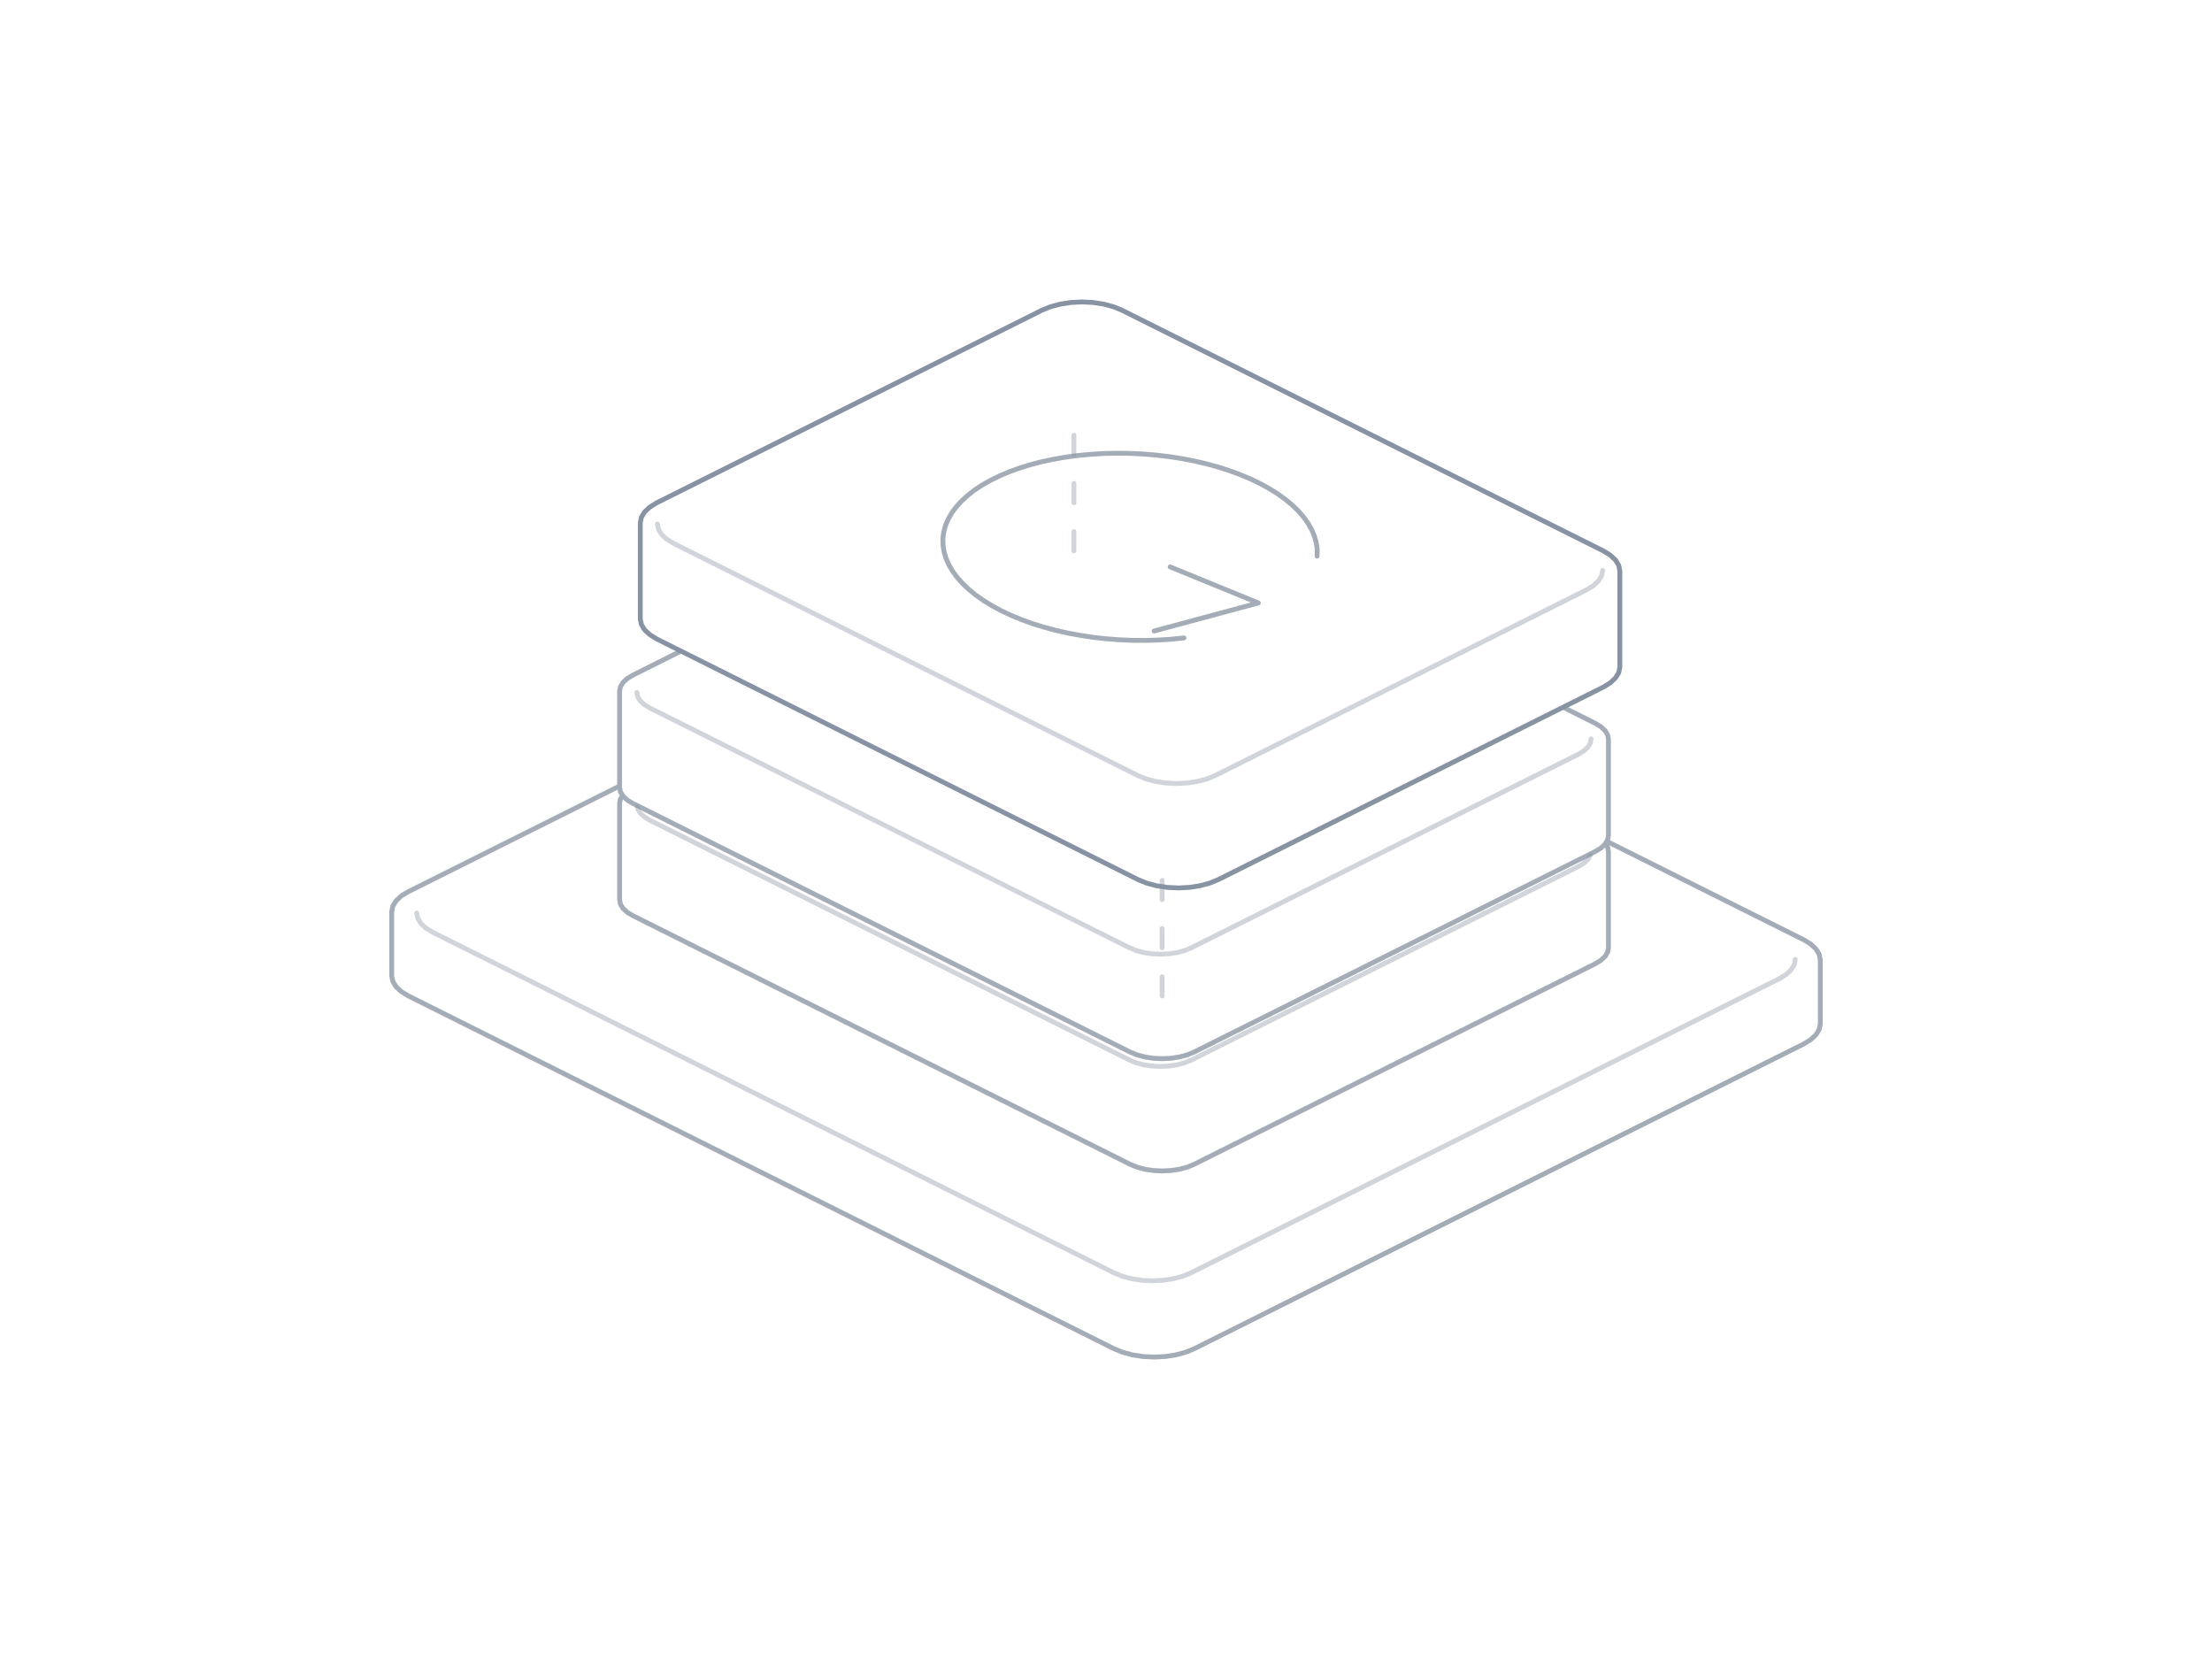
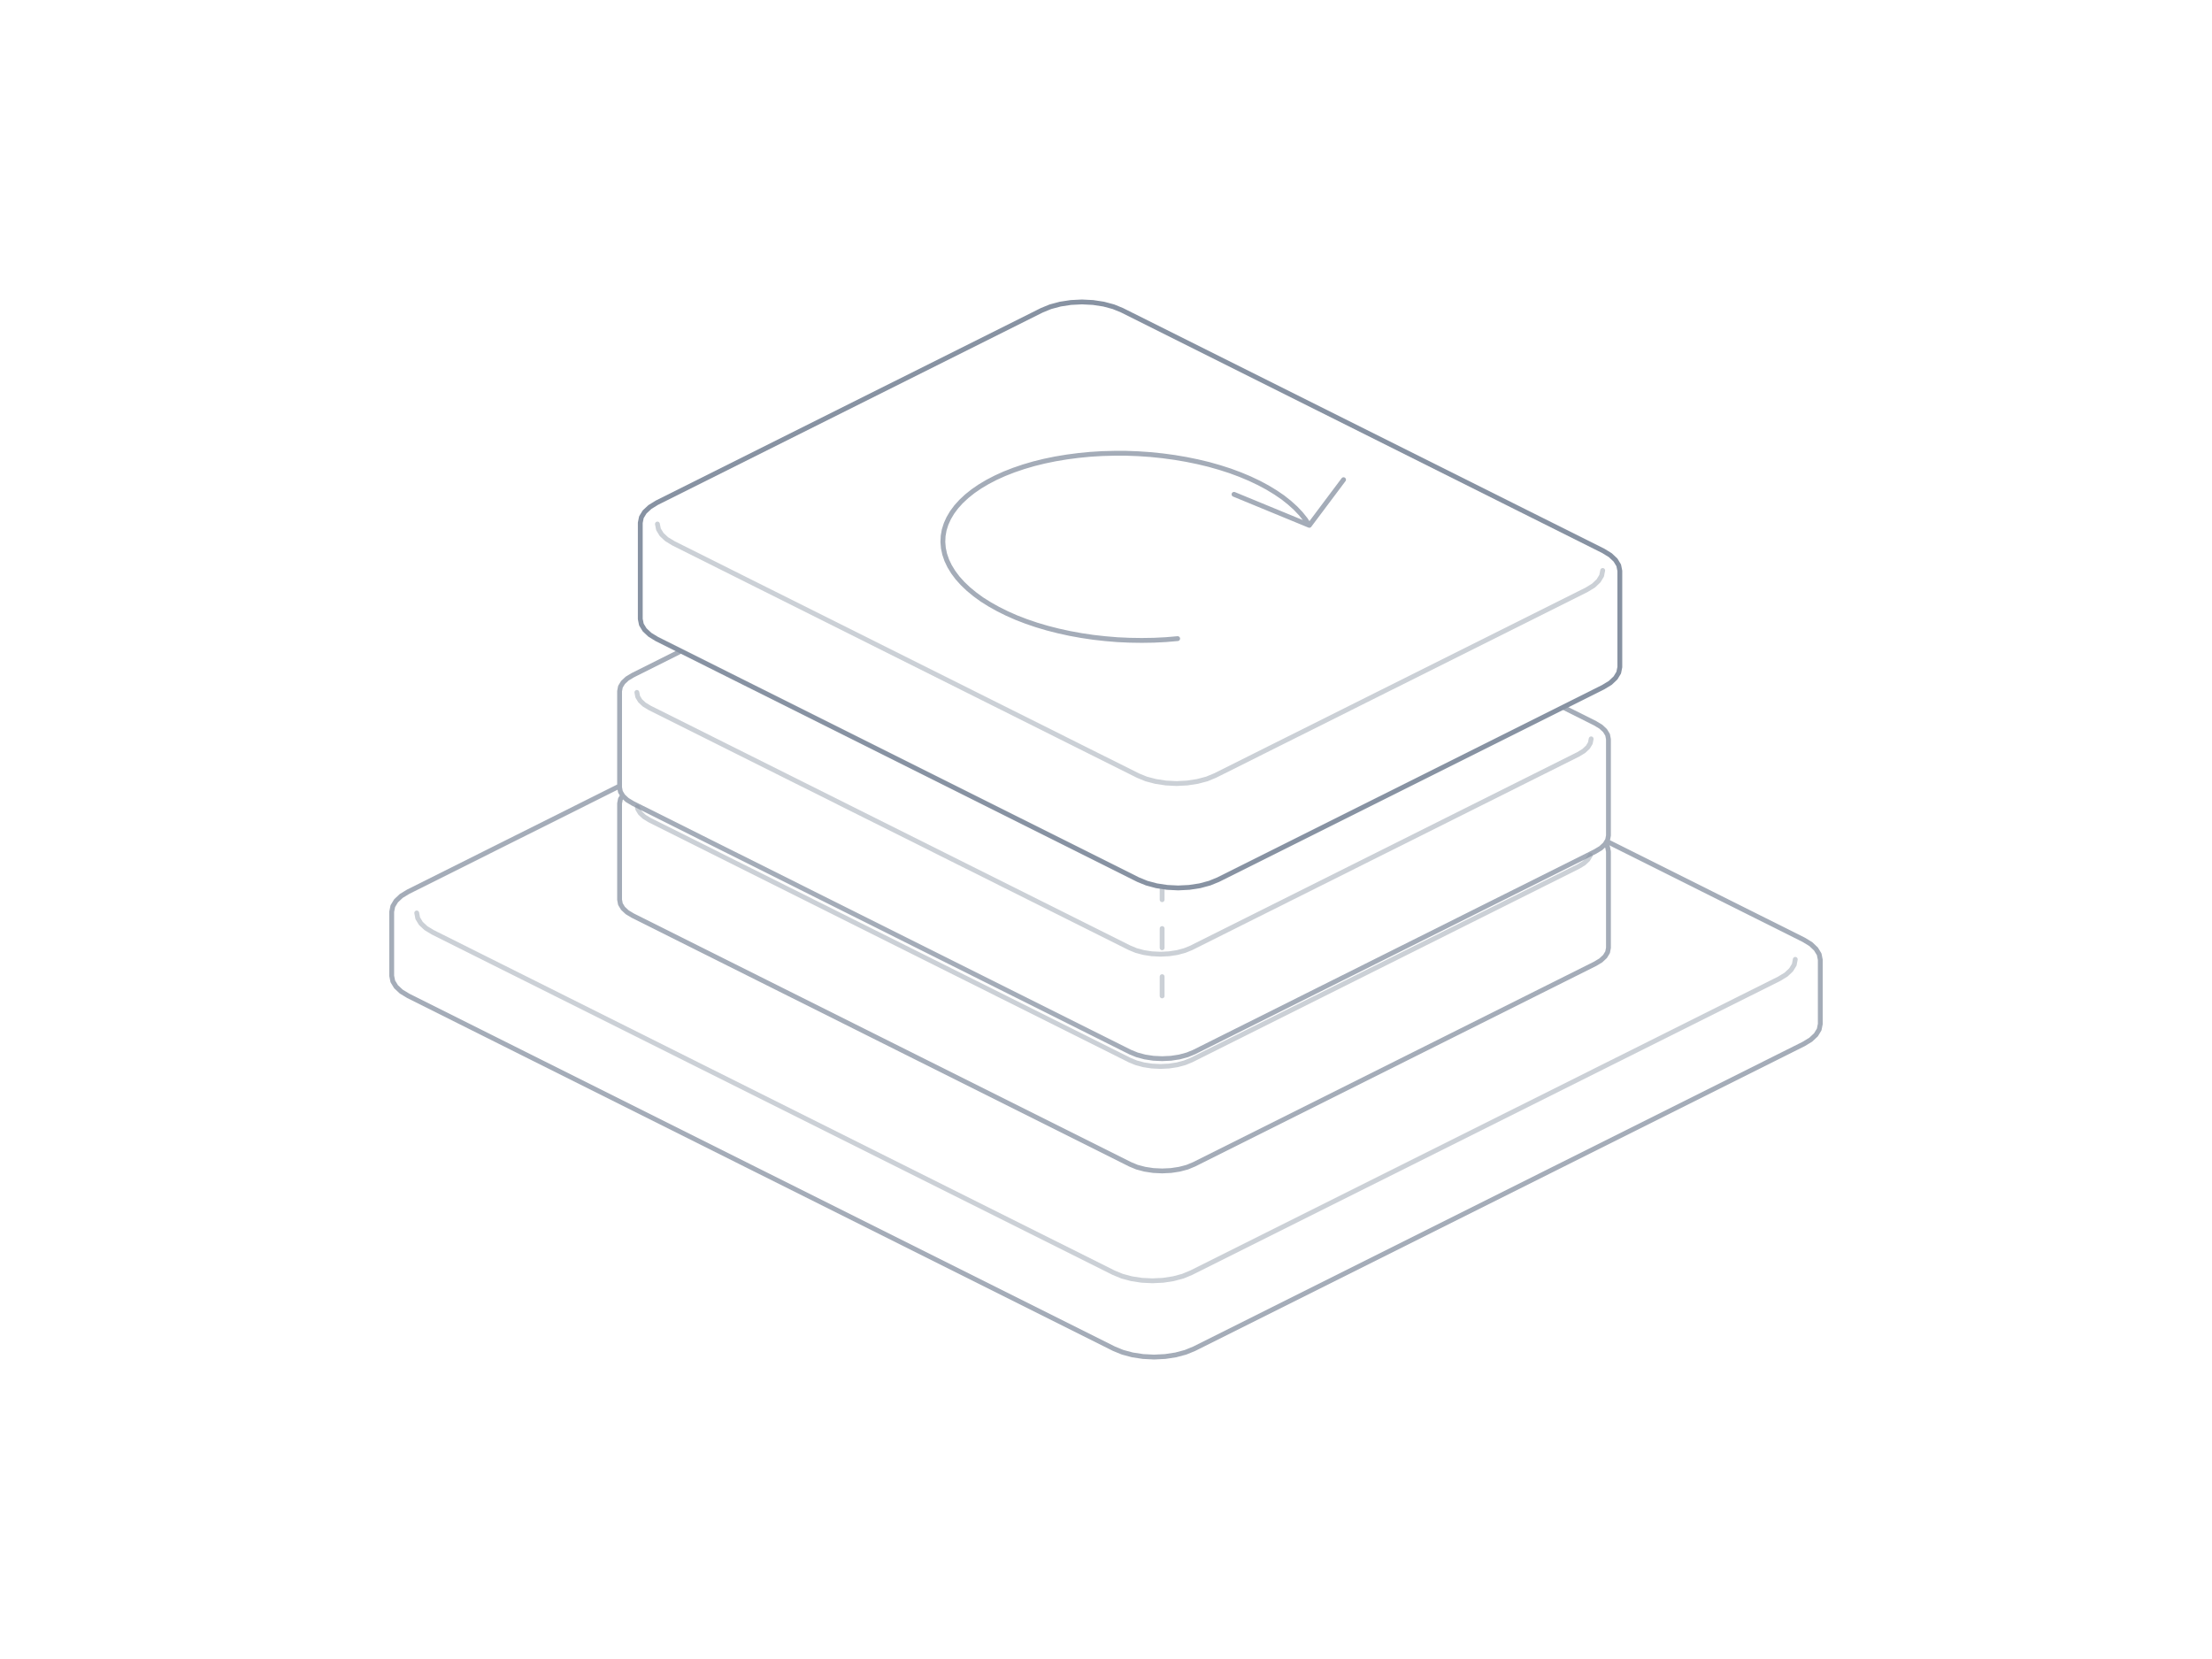
<svg xmlns="http://www.w3.org/2000/svg" viewBox="0 0 480 360" role="img" color="#8792a2" fill="none" stroke="currentColor" stroke-width="1.05" stroke-linecap="round" stroke-linejoin="round">
-   <path vector-effect="non-scaling-stroke" stroke-opacity=".38" d="M389.57,208.18 389.35,209.34 388.67,210.45 387.58,211.48 386.10,212.38 258.46,276.19 256.67,276.93 254.61,277.48 252.39,277.82 250.08,277.93 247.76,277.82 245.54,277.48 243.49,276.93 241.69,276.19 93.90,202.30 92.42,201.40 91.33,200.38 90.65,199.26 90.43,198.11 M345.10,185.60 345.10,185.62 344.56,186.51 343.68,187.33 342.50,188.04 258.53,230.03 257.09,230.62 255.45,231.06 253.67,231.33 251.82,231.42 249.96,231.33 248.18,231.06 246.54,230.62 245.11,230.03 140.98,177.97 139.80,177.25 138.92,176.43 138.38,175.54 138.30,175.12 M345.28,160.33 345.10,161.25 344.56,162.14 343.68,162.96 342.50,163.68 258.53,205.67 257.09,206.26 255.45,206.70 253.67,206.97 251.82,207.06 249.96,206.97 248.18,206.70 246.54,206.26 245.11,205.67 140.98,153.61 139.80,152.89 138.92,152.07 138.38,151.18 138.20,150.25 M347.78,123.79 347.55,124.94 346.87,126.05 345.78,127.08 344.30,127.98 263.68,168.29 261.89,169.03 259.84,169.57 257.61,169.91 255.30,170.03 252.98,169.91 250.76,169.57 248.71,169.03 246.91,168.29 146.14,117.90 144.66,117.00 143.57,115.98 142.89,114.87 142.66,113.71 M233.04,119.53 233.04,115.35 M233.04,109.09 233.04,104.91 M233.04,98.65 233.04,94.47 M252.18,216.11 252.18,211.93 M252.18,205.67 252.18,201.49 M252.18,195.23 252.18,191.05" />
-   <path vector-effect="non-scaling-stroke" stroke-opacity=".76" d="M134.18,170.70 88.60,193.49 87.07,194.42 85.94,195.48 85.24,196.64 85.00,197.84 85.00,211.76 85.24,212.96 85.94,214.11 87.07,215.17 88.60,216.10 241.75,292.68 243.61,293.44 245.74,294.01 248.04,294.36 250.44,294.48 252.84,294.36 255.14,294.01 257.27,293.44 259.13,292.68 391.40,226.54 392.93,225.61 394.06,224.55 394.76,223.40 395.00,222.20 395.00,208.28 394.76,207.08 394.06,205.93 392.93,204.86 391.40,203.93 348.90,182.68 M134.96,172.86 134.63,173.39 134.45,174.34 134.45,195.23 134.63,196.19 135.19,197.11 136.10,197.96 137.33,198.70 245.23,252.65 246.72,253.27 248.42,253.72 250.26,254.00 252.18,254.09 254.10,254.00 255.94,253.72 257.64,253.27 259.13,252.65 346.15,209.14 347.38,208.40 348.29,207.55 348.85,206.63 349.03,205.67 349.03,184.79 348.85,183.83 348.52,183.30 M147.48,141.43 137.33,146.51 136.10,147.25 135.19,148.10 134.63,149.02 134.45,149.98 134.45,170.86 134.63,171.82 135.19,172.75 136.10,173.60 137.33,174.34 245.23,228.29 246.72,228.90 248.42,229.36 250.26,229.64 252.18,229.73 254.10,229.64 255.94,229.36 257.64,228.90 259.13,228.29 346.15,184.78 347.38,184.04 348.29,183.19 348.85,182.26 349.03,181.31 349.03,160.42 348.85,159.46 348.29,158.54 347.38,157.69 346.15,156.95 339.48,153.61 M256.92,138.43 254.17,138.71 251.37,138.89 248.54,138.97 245.70,138.95 242.86,138.83 240.03,138.61 237.22,138.30 234.45,137.88 231.73,137.38 229.08,136.78 226.51,136.09 224.04,135.32 221.66,134.46 219.40,133.53 217.27,132.53 215.28,131.45 213.43,130.32 211.74,129.13 210.21,127.88 208.85,126.59 207.67,125.26 206.68,123.90 205.88,122.52 205.26,121.11 204.85,119.69 204.63,118.27 204.61,116.85 204.79,115.44 205.17,114.04 205.75,112.67 206.52,111.33 207.48,110.02 208.62,108.75 209.95,107.54 211.44,106.37 213.11,105.27 214.93,104.24 216.89,103.27 219.00,102.38 221.24,101.57 223.59,100.84 226.05,100.20 228.61,99.66 231.24,99.20 233.95,98.84 236.71,98.58 239.51,98.41 242.34,98.35 245.18,98.38 248.02,98.52 250.85,98.75 253.66,99.08 256.42,99.51 259.12,100.03 261.76,100.64 264.32,101.34 266.78,102.13 269.14,103.00 271.38,103.94 273.49,104.96 275.46,106.04 277.29,107.18 278.95,108.39 280.46,109.64 281.78,110.93 282.93,112.27 283.90,113.63 284.67,115.02 285.25,116.43 285.64,117.85 285.83,119.27 285.81,120.69 M250.44,136.93 273.06,130.84 253.92,123.01" />
+   <path vector-effect="non-scaling-stroke" stroke-opacity=".43" d="M389.57,208.18 389.35,209.34 388.67,210.45 387.58,211.48 386.10,212.38 258.46,276.19 256.67,276.93 254.61,277.48 252.39,277.82 250.08,277.93 247.76,277.82 245.54,277.48 243.49,276.93 241.69,276.19 93.90,202.30 92.42,201.40 91.33,200.38 90.65,199.26 90.43,198.11 M345.10,185.60 345.10,185.62 344.56,186.51 343.68,187.33 342.50,188.04 258.53,230.03 257.09,230.62 255.45,231.06 253.67,231.33 251.82,231.42 249.96,231.33 248.18,231.06 246.54,230.62 245.11,230.03 140.98,177.97 139.80,177.25 138.92,176.43 138.38,175.54 138.30,175.12 M345.28,160.33 345.10,161.25 344.56,162.14 343.68,162.96 342.50,163.68 258.53,205.67 257.09,206.26 255.45,206.70 253.67,206.97 251.82,207.06 249.96,206.97 248.18,206.70 246.54,206.26 245.11,205.67 140.98,153.61 139.80,152.89 138.92,152.07 138.38,151.18 138.20,150.25 M252.18,216.11 252.18,211.93 M252.18,205.67 252.18,201.49 M252.18,195.23 252.18,192.66 M347.78,123.79 347.55,124.94 346.87,126.05 345.78,127.08 344.30,127.98 263.68,168.29 261.89,169.03 259.84,169.57 257.61,169.91 255.30,170.03 252.98,169.91 250.76,169.57 248.71,169.03 246.91,168.29 146.14,117.90 144.66,117.00 143.57,115.98 142.89,114.87 142.66,113.71" />
+   <path vector-effect="non-scaling-stroke" stroke-opacity=".76" d="M134.18,170.70 88.60,193.49 87.07,194.42 85.94,195.48 85.24,196.64 85.00,197.84 85.00,211.76 85.24,212.96 85.94,214.11 87.07,215.17 88.60,216.10 241.75,292.68 243.61,293.44 245.74,294.01 248.04,294.36 250.44,294.48 252.84,294.36 255.14,294.01 257.27,293.44 259.13,292.68 391.40,226.54 392.93,225.61 394.06,224.55 394.76,223.40 395.00,222.20 395.00,208.28 394.76,207.08 394.06,205.93 392.93,204.86 391.40,203.93 348.90,182.68 M134.96,172.86 134.63,173.39 134.45,174.34 134.45,195.23 134.63,196.19 135.19,197.11 136.10,197.96 137.33,198.70 245.23,252.65 246.72,253.27 248.42,253.72 250.26,254.00 252.18,254.09 254.10,254.00 255.94,253.72 257.64,253.27 259.13,252.65 346.15,209.14 347.38,208.40 348.29,207.55 348.85,206.63 349.03,205.67 349.03,184.79 348.85,183.83 348.52,183.30 M147.48,141.43 137.33,146.51 136.10,147.25 135.19,148.10 134.63,149.02 134.45,149.98 134.45,170.86 134.63,171.82 135.19,172.75 136.10,173.60 137.33,174.34 245.23,228.29 246.72,228.90 248.42,229.36 250.26,229.64 252.18,229.73 254.10,229.64 255.94,229.36 257.64,228.90 259.13,228.29 346.15,184.78 347.38,184.04 348.29,183.19 348.85,182.26 349.03,181.31 349.03,160.42 348.85,159.46 348.29,158.54 347.38,157.69 346.15,156.95 339.48,153.61 M255.55,138.58 252.98,138.80 250.38,138.93 247.75,138.97 245.11,138.93 242.47,138.81 239.85,138.59 237.25,138.30 234.68,137.92 232.15,137.46 229.68,136.92 227.28,136.31 224.95,135.62 222.71,134.86 220.56,134.03 218.52,133.13 216.59,132.17 214.78,131.16 213.09,130.10 211.55,128.98 210.14,127.82 208.89,126.63 207.78,125.40 206.84,124.14 206.06,122.86 205.44,121.56 204.99,120.25 204.71,118.93 204.60,117.61 204.66,116.30 204.89,114.99 205.30,113.70 205.87,112.44 206.61,111.19 207.51,109.98 208.57,108.81 209.78,107.68 211.15,106.59 212.65,105.56 214.30,104.58 216.07,103.66 217.97,102.80 219.99,102.01 222.11,101.29 224.32,100.64 226.63,100.07 229.01,99.58 231.47,99.17 233.98,98.84 236.53,98.59 239.13,98.43 241.75,98.36 244.38,98.36 247.02,98.46 249.65,98.64 252.27,98.91 254.85,99.26 257.39,99.69 259.88,100.20 262.31,100.78 264.67,101.45 266.94,102.18 269.12,102.99 271.20,103.86 273.18,104.80 275.03,105.79 276.76,106.84 278.36,107.93 279.81,109.08 281.12,110.26 282.28,111.48 283.28,112.73 284.12,114.00 M267.78,107.27 284.12,114.00 291.55,104.09" />
  <path vector-effect="non-scaling-stroke" stroke-opacity="1" d="M234.78,65.52 232.38,65.64 230.08,65.99 227.95,66.56 226.09,67.32 142.54,109.09 141.02,110.03 139.88,111.09 139.18,112.24 138.94,113.44 138.94,134.32 139.18,135.52 139.88,136.67 141.02,137.74 142.54,138.67 246.97,190.88 248.83,191.64 250.96,192.21 253.26,192.56 255.66,192.68 258.06,192.56 260.37,192.21 262.49,191.64 264.35,190.88 347.90,149.11 349.43,148.18 350.56,147.11 351.26,145.96 351.50,144.76 351.50,123.88 351.26,122.68 350.56,121.53 349.43,120.47 347.90,119.53 243.47,67.32 241.61,66.56 239.48,65.99 237.18,65.64 234.78,65.52" />
</svg>
